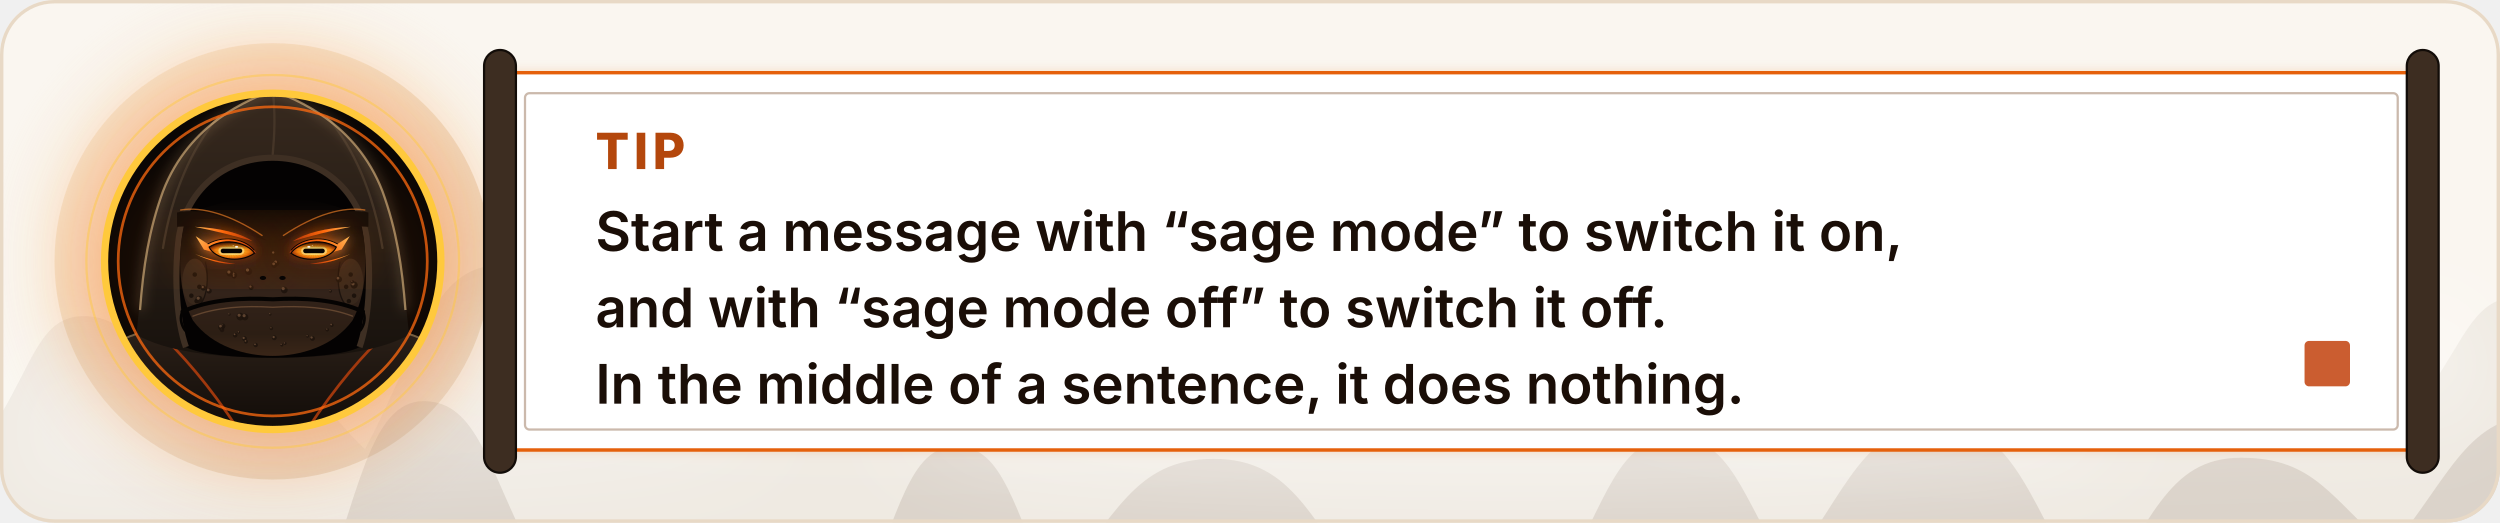
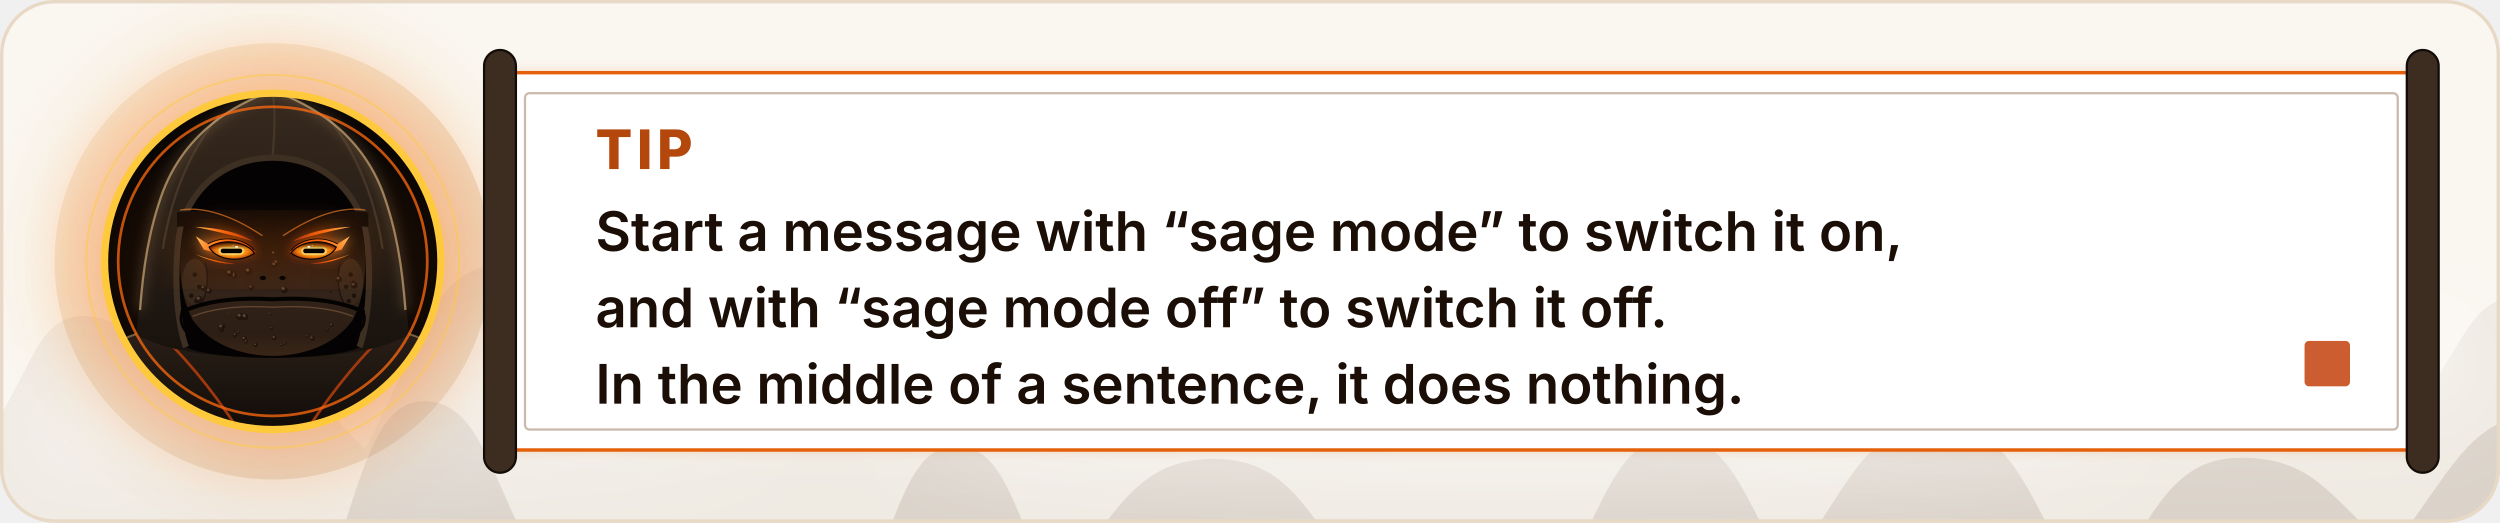
<svg xmlns="http://www.w3.org/2000/svg" viewBox="0 0 1100 230" width="1100" height="230" role="img" aria-label="The toad sage's tip: start a message with sage mode to switch it on, and with sage mode off to switch it off. In the middle of a sentence, it does nothing.">
  <style>.pulse{animation:pulse 5s ease-in-out infinite}@keyframes pulse{50%{opacity:.55}}@media (prefers-reduced-motion:reduce){.pulse{animation:none}}</style>
  <defs>
    <linearGradient id="tip-start-l-sky" x1="0" y1="0" x2="0" y2="1">
      <stop offset="0" stop-color="#080605" />
      <stop offset="0.45" stop-color="#1B120C" />
      <stop offset="0.72" stop-color="#22160E" />
      <stop offset="1" stop-color="#0A0706" />
    </linearGradient>
    <radialGradient id="tip-start-l-haze">
      <stop offset="0" stop-color="#FF8A2A" stop-opacity="0.6" />
      <stop offset="0.5" stop-color="#FF6A0F" stop-opacity="0.2" />
      <stop offset="1" stop-color="#FF6A0F" stop-opacity="0" />
    </radialGradient>
    <radialGradient id="tip-start-l-moonglow">
      <stop offset="0.55" stop-color="#F2CD96" stop-opacity="0.5" />
      <stop offset="1" stop-color="#F2CD96" stop-opacity="0" />
    </radialGradient>
    <radialGradient id="tip-start-l-moon" cx="0.4" cy="0.36" r="0.72">
      <stop offset="0" stop-color="#F8E7C6" />
      <stop offset="0.6" stop-color="#E4BC88" />
      <stop offset="1" stop-color="#B8844F" />
    </radialGradient>
    <radialGradient id="tip-start-l-iris" cx="0.51" cy="0.52" r="0.56">
      <stop offset="0" stop-color="#FFF4C2" />
      <stop offset="0.16" stop-color="#FFD54A" />
      <stop offset="0.4" stop-color="#FDB022" />
      <stop offset="0.66" stop-color="#EE7A0C" />
      <stop offset="0.86" stop-color="#A83E08" />
      <stop offset="1" stop-color="#4A1803" />
    </radialGradient>
    <linearGradient id="tip-start-l-lid" x1="0" y1="0.34" x2="0" y2="0.96">
      <stop offset="0" stop-color="#000" stop-opacity="0.85" />
      <stop offset="1" stop-color="#000" stop-opacity="0" />
    </linearGradient>
    <linearGradient id="tip-start-l-markR" x1="0" y1="0.5" x2="1" y2="0.3">
      <stop offset="0" stop-color="#B83A0A" />
      <stop offset="0.55" stop-color="#FF6A0F" />
      <stop offset="1" stop-color="#FFB050" />
    </linearGradient>
    <linearGradient id="tip-start-l-markL" x1="1" y1="0.5" x2="0" y2="0.3">
      <stop offset="0" stop-color="#B83A0A" />
      <stop offset="0.55" stop-color="#FF6A0F" />
      <stop offset="1" stop-color="#FFB050" />
    </linearGradient>
    <linearGradient id="tip-start-l-skin" x1="0" y1="0" x2="0" y2="1">
      <stop offset="0" stop-color="#040202" />
      <stop offset="0.32" stop-color="#1A110B" />
      <stop offset="0.6" stop-color="#33231A" />
      <stop offset="0.86" stop-color="#2C1E14" />
      <stop offset="1" stop-color="#3A2618" />
    </linearGradient>
    <linearGradient id="tip-start-l-robe" x1="0" y1="0" x2="0" y2="1">
      <stop offset="0" stop-color="#2B2018" />
      <stop offset="1" stop-color="#100B08" />
    </linearGradient>
    <linearGradient id="tip-start-l-bust" x1="0" y1="0" x2="0" y2="1">
      <stop offset="0" stop-color="#2B2018" />
      <stop offset="1" stop-color="#0A0604" />
    </linearGradient>
    <linearGradient id="tip-start-l-hood" x1="0" y1="0" x2="0" y2="1">
      <stop offset="0" stop-color="#382A1F" />
      <stop offset="1" stop-color="#18120D" />
    </linearGradient>
    <linearGradient id="tip-start-l-rock" x1="0" y1="0" x2="0" y2="1">
      <stop offset="0" stop-color="#33271D" />
      <stop offset="1" stop-color="#0D0907" />
    </linearGradient>
    <radialGradient id="tip-start-l-disc" cx="0.5" cy="0.42" r="0.62">
      <stop offset="0" stop-color="#3B2B1E" />
      <stop offset="1" stop-color="#100B08" />
    </radialGradient>
    <radialGradient id="tip-start-l-orb" cx="0.4" cy="0.38" r="0.65">
      <stop offset="0" stop-color="#FFF6D0" />
      <stop offset="0.45" stop-color="#FFC93C" />
      <stop offset="1" stop-color="#FF6A0F" />
    </radialGradient>
    <linearGradient id="tip-start-l-fall" x1="0" y1="0" x2="0" y2="1">
      <stop offset="0" stop-color="#F4E6CC" stop-opacity="0.95" />
      <stop offset="1" stop-color="#F4E6CC" stop-opacity="0" />
    </linearGradient>
    <linearGradient id="tip-start-l-word" x1="0" y1="0" x2="0" y2="1">
      <stop offset="0.2" stop-color="#FFF8EC" />
      <stop offset="0.5" stop-color="#FFD27A" />
      <stop offset="0.72" stop-color="#FF8A2A" />
      <stop offset="0.9" stop-color="#E2470A" />
    </linearGradient>
    <linearGradient id="tip-start-l-chief" x1="0" y1="0" x2="0" y2="1">
      <stop offset="0" stop-color="#FFA040" />
      <stop offset="1" stop-color="#F05A0A" />
    </linearGradient>
    <filter id="tip-start-l-wordglow" x="-10%" y="-20%" width="120%" height="140%">
      <feGaussianBlur in="SourceAlpha" stdDeviation="10" result="b" />
      <feFlood flood-color="#FF6A0F" flood-opacity="0.7" />
      <feComposite in2="b" operator="in" result="g" />
      <feMerge>
        <feMergeNode in="g" />
        <feMergeNode in="SourceGraphic" />
      </feMerge>
    </filter>
    <filter id="tip-start-l-glow" x="-50%" y="-50%" width="200%" height="200%">
      <feGaussianBlur in="SourceGraphic" stdDeviation="2.6" result="b" />
      <feMerge>
        <feMergeNode in="b" />
        <feMergeNode in="SourceGraphic" />
      </feMerge>
    </filter>
    <filter id="tip-start-l-blur" x="-50%" y="-50%" width="200%" height="200%">
      <feGaussianBlur stdDeviation="14" />
    </filter>
    <filter id="tip-start-l-mist" x="-30%" y="-200%" width="160%" height="500%">
      <feGaussianBlur stdDeviation="20" />
    </filter>
    <marker id="tip-start-l-hot" viewBox="0 0 12 12" refX="10" refY="6" markerWidth="9" markerHeight="9" markerUnits="userSpaceOnUse" orient="auto-start-reverse">
      <path d="M0 0 L12 6 L0 12 L3 6 z" fill="#E5600B" />
    </marker>
    <marker id="tip-start-l-muted" viewBox="0 0 12 12" refX="10" refY="6" markerWidth="9" markerHeight="9" markerUnits="userSpaceOnUse" orient="auto-start-reverse">
      <path d="M0 0 L12 6 L0 12 L3 6 z" fill="#A88B75" />
    </marker>
    <marker id="tip-start-l-bad" viewBox="0 0 12 12" refX="10" refY="6" markerWidth="9" markerHeight="9" markerUnits="userSpaceOnUse" orient="auto-start-reverse">
      <path d="M0 0 L12 6 L0 12 L3 6 z" fill="#C7361F" />
    </marker>
    <marker id="tip-start-l-loop" viewBox="0 0 12 12" refX="10" refY="6" markerWidth="9" markerHeight="9" markerUnits="userSpaceOnUse" orient="auto-start-reverse">
      <path d="M0 0 L12 6 L0 12 L3 6 z" fill="#B4470C" />
    </marker>
    <clipPath id="tip-start-l-frame">
      <rect width="1100" height="230" rx="24" />
    </clipPath>
  </defs>
  <g clip-path="url(#tip-start-l-frame)">
    <rect width="1100" height="230" rx="24" fill="#FAF6F0" />
    <circle cx="120" cy="115" r="129" fill="url(#tip-start-l-moonglow)" opacity="0.4" />
    <circle cx="120" cy="115" r="96" fill="url(#tip-start-l-moon)" opacity="0.3" />
    <path d="M-60 230 L-60 200 C-48 180.9 -45 165.3 -30 165.3 C-15 165.3 -12 173.3 0 183 C14.6 158.9 18.3 139.1 36.6 139.1 C54.8 139.1 58.5 152.3 73.1 168.5 C90.6 167.8 95 167.3 116.9 167.3 C138.7 167.3 143.1 181 160.6 197.7 C184.3 153.1 190.2 116.7 219.9 116.7 C249.5 116.7 255.4 152.3 279.1 195.9 C300.3 179.3 305.5 165.7 331.9 165.7 C358.3 165.7 363.6 169.3 384.7 173.7 C401.8 145.1 406 121.7 427.4 121.7 C448.7 121.7 452.9 152.6 470 190.5 C492.6 176.8 498.3 165.7 526.6 165.7 C554.8 165.7 560.5 164.2 583.1 162.3 C598.6 158 602.5 154.5 621.8 154.5 C641.2 154.5 645 159.8 660.5 166.3 C675.3 157.3 679 149.9 697.5 149.9 C715.9 149.9 719.6 157.1 734.4 166 C749.7 138.6 753.5 116.2 772.5 116.2 C791.6 116.2 795.4 140.7 810.7 170.5 C825.3 149.5 829 132.3 847.3 132.3 C865.6 132.3 869.2 160.3 883.9 194.6 C901.5 154 906 120.9 928 120.9 C950.1 120.9 954.5 153.3 972.2 193 C991.5 165.5 996.3 143.1 1020.5 143.1 C1044.7 143.1 1049.5 155.7 1068.9 171.1 C1084.8 148.8 1088.8 130.5 1108.6 130.5 C1128.5 130.5 1132.5 153.5 1148.4 181.6 C1165.2 163.6 1169.4 148.8 1190.5 148.8 C1211.5 148.8 1215.7 168.3 1232.6 192.1 L1232.6 230 Z" fill="#8C7867" opacity="0.1" />
    <path d="M-60 230 L-60 280 C-44 251 -40 227.2 -20 227.2 C0 227.2 4 241.7 20 259.5 C43.8 247.2 49.8 237.2 79.5 237.2 C109.2 237.2 115.2 251.2 139 268.4 C157.9 217.9 162.7 176.5 186.4 176.5 C210.1 176.5 214.8 206.4 233.8 242.9 C262.8 240.4 270 238.3 306.3 238.3 C342.6 238.3 349.9 249.6 378.9 263.5 C395.7 226.5 399.9 196.3 420.8 196.3 C441.8 196.3 446 224.7 462.8 259.5 C491.3 227.8 498.5 201.9 534.1 201.9 C569.8 201.9 576.9 230.5 605.5 265.5 C621.8 246 625.9 230.1 646.2 230.1 C666.6 230.1 670.6 241.4 686.9 255.1 C706.8 220.6 711.8 192.3 736.7 192.3 C761.5 192.3 766.5 218.6 786.4 250.8 C813.2 215.4 819.9 186.4 853.4 186.4 C886.8 186.4 893.5 222.7 920.3 267.1 C946.6 230.9 953.1 201.4 986 201.4 C1018.8 201.4 1025.4 219.5 1051.7 241.8 C1078.7 209.1 1085.4 182.4 1119.2 182.4 C1152.9 182.4 1159.7 220.3 1186.6 266.6 L1186.6 230 Z" fill="#8C7867" opacity="0.2" />
    <ellipse cx="80" cy="189.5" rx="262.2" ry="26" fill="#FFFFFF" opacity="0.3" filter="url(#tip-start-l-mist)" />
    <ellipse cx="399.8" cy="155.7" rx="218.8" ry="26" fill="#FFFFFF" opacity="0.4" filter="url(#tip-start-l-mist)" />
    <ellipse cx="663.8" cy="190.4" rx="273.4" ry="26" fill="#FFFFFF" opacity="0.4" filter="url(#tip-start-l-mist)" />
    <ellipse cx="929.3" cy="160.4" rx="221.4" ry="26" fill="#FFFFFF" opacity="0.4" filter="url(#tip-start-l-mist)" />
    <g class="pulse">
      <circle cx="120" cy="115" r="88" fill="#FF6A0F" opacity="0.34" filter="url(#tip-start-l-blur)" />
    </g>
    <circle cx="120" cy="115" r="82" fill="none" stroke="#FFC93C" stroke-width="1" opacity="0.45" />
    <defs>
      <clipPath id="tip-start-l-emblem">
        <circle cx="120" cy="115" r="74" />
      </clipPath>
    </defs>
    <circle cx="120" cy="115" r="74" fill="#0A0604" />
    <g clip-path="url(#tip-start-l-emblem)">
      <g class="pulse">
        <ellipse cx="120" cy="116.9" rx="81.8" ry="62.3" fill="url(#tip-start-l-haze)" opacity="0.48" />
      </g>
      <path d="M68.6 144.9 C54.6 148 39.8 155.1 33.5 175.3 L30.4 201 L209.6 201 L206.5 175.3 C200.2 155.1 185.4 148 171.4 144.9 Z" fill="url(#tip-start-l-bust)" />
      <path d="M61.6 146.5 C50.7 149.6 39 156.6 33.5 176.1" fill="none" stroke="#F2C88C" stroke-width="0.9" opacity="0.45" stroke-linecap="round" />
      <path d="M178.4 146.5 C189.3 149.6 201 156.6 206.5 176.1" fill="none" stroke="#F2C88C" stroke-width="0.9" opacity="0.45" stroke-linecap="round" />
      <path d="M73.3 149.6 C84.2 160.5 96.6 175.3 109.9 197.1" fill="none" stroke="#C2410C" stroke-width="1.2" opacity="0.8" stroke-linecap="round" />
      <path d="M166.7 149.6 C155.8 160.5 143.4 175.3 130.1 197.1" fill="none" stroke="#C2410C" stroke-width="1.2" opacity="0.8" stroke-linecap="round" />
      <path d="M120 39.8 C130.1 43.7 156.6 53.8 168.3 84.2 C175.3 102.1 177.6 124.7 180 147.3 C167.5 154.3 147.3 157.4 120 157.4 C92.7 157.4 72.5 154.3 60 147.3 C62.4 124.7 64.7 102.1 71.7 84.2 C83.4 53.8 109.9 43.7 120 39.8 Z" fill="url(#tip-start-l-hood)" />
      <path d="M95.9 51.5 C84.2 65.5 75.6 85 71.7 109.1" fill="none" stroke="#4A392B" stroke-width="1" opacity="0.8" stroke-linecap="round" />
      <path d="M144.1 51.5 C155.8 65.5 164.4 85 168.3 109.1" fill="none" stroke="#4A392B" stroke-width="1" opacity="0.8" stroke-linecap="round" />
      <path d="M120 39.8 C121.2 49.9 120.8 59.2 120 67.8" fill="none" stroke="#4A392B" stroke-width="1" stroke-linecap="round" opacity="0.8" />
      <path d="M61.6 136.4 C63.1 116.9 65.5 101.3 71.7 84.2 C83.4 53.8 109.9 43.7 120 39.8 C130.1 43.7 156.6 53.8 168.3 84.2 C174.5 101.3 176.9 116.9 178.4 136.4" fill="none" stroke="#F2C88C" stroke-width="1" opacity="0.6" filter="url(#tip-start-l-glow)" />
      <path d="M120 69.4 C142.6 69.4 158.2 85 161.3 104.4 C163.6 122.3 162.1 141.8 158.2 152.7 C147.3 159 92.7 159 81.8 152.7 C77.9 141.8 76.4 122.3 78.7 104.4 C81.8 85 97.4 69.4 120 69.4 Z" fill="#040202" />
      <path d="M81.8 152.7 C77.9 141.8 76.4 122.3 78.7 104.4 C81.8 85 97.4 69.4 120 69.4 C142.6 69.4 158.2 85 161.3 104.4 C163.6 122.3 162.1 141.8 158.2 152.7" fill="none" stroke="#3E2F23" stroke-width="2.7" />
      <path d="M81.1 98.2 C77.9 113 78.7 129.4 84.9 141 C93.5 152.7 108.3 156.6 120 156.6 C131.7 156.6 146.5 152.7 155.1 141 C161.3 129.4 162.1 113 158.9 98.2 C151.2 83.4 88.8 83.4 81.1 98.2 Z" fill="url(#tip-start-l-skin)" />
      <ellipse cx="85.7" cy="123.9" rx="5.5" ry="10.1" fill="#3A291C" opacity="0.85" />
      <path d="M90.4 115.3 C92 122.3 91.2 130.1 88.1 134" fill="none" stroke="#120C08" stroke-width="0.6" stroke-linecap="round" opacity="0.7" />
      <circle cx="85.7" cy="120.8" r="1" fill="#1D130C" />
      <circle cx="87.7" cy="126.2" r="1" fill="#1D130C" />
      <circle cx="84.2" cy="130.1" r="1" fill="#1D130C" />
      <circle cx="86.5" cy="132.5" r="1" fill="#1D130C" />
      <ellipse cx="154.3" cy="123.9" rx="5.5" ry="10.1" fill="#3A291C" opacity="0.85" />
      <path d="M149.6 115.3 C148 122.3 148.8 130.1 151.9 134" fill="none" stroke="#120C08" stroke-width="0.6" stroke-linecap="round" opacity="0.7" />
      <circle cx="154.3" cy="120.8" r="1" fill="#1D130C" />
      <circle cx="152.3" cy="126.2" r="1" fill="#1D130C" />
      <circle cx="155.8" cy="130.1" r="1" fill="#1D130C" />
      <circle cx="153.5" cy="132.5" r="1" fill="#1D130C" />
      <circle cx="103" cy="121" r="1.4" fill="#1D130C" opacity="0.85" />
      <circle cx="102.6" cy="120.5" r="0.6" fill="#9A7050" opacity="0.5" />
      <circle cx="92" cy="128" r="1.2" fill="#1D130C" opacity="0.85" />
      <circle cx="91.6" cy="127.6" r="0.6" fill="#9A7050" opacity="0.5" />
      <circle cx="145.4" cy="128.1" r="0.7" fill="#1D130C" opacity="0.85" />
      <circle cx="145.2" cy="127.9" r="0.3" fill="#9A7050" opacity="0.5" />
      <circle cx="98" cy="143.5" r="1.2" fill="#1D130C" opacity="0.85" />
      <circle cx="97.6" cy="143.1" r="0.6" fill="#9A7050" opacity="0.5" />
      <circle cx="105" cy="146.2" r="0.6" fill="#1D130C" opacity="0.85" />
      <circle cx="104.9" cy="146" r="0.3" fill="#9A7050" opacity="0.5" />
      <circle cx="121.7" cy="115.7" r="1.3" fill="#1D130C" opacity="0.85" />
      <circle cx="121.3" cy="115.2" r="0.6" fill="#9A7050" opacity="0.5" />
      <circle cx="155.8" cy="125.4" r="1.6" fill="#1D130C" opacity="0.85" />
      <circle cx="155.3" cy="124.9" r="0.7" fill="#9A7050" opacity="0.5" />
      <circle cx="155" cy="124" r="0.8" fill="#1D130C" opacity="0.85" />
      <circle cx="154.8" cy="123.7" r="0.3" fill="#9A7050" opacity="0.5" />
      <circle cx="100.9" cy="138.3" r="0.6" fill="#1D130C" opacity="0.85" />
      <circle cx="100.7" cy="138.1" r="0.3" fill="#9A7050" opacity="0.5" />
      <circle cx="120.7" cy="148.6" r="1.1" fill="#1D130C" opacity="0.85" />
      <circle cx="120.4" cy="148.3" r="0.5" fill="#9A7050" opacity="0.5" />
      <circle cx="89.5" cy="126.7" r="1.2" fill="#1D130C" opacity="0.85" />
      <circle cx="89.2" cy="126.3" r="0.5" fill="#9A7050" opacity="0.5" />
      <circle cx="124" cy="151.8" r="0.7" fill="#1D130C" opacity="0.85" />
      <circle cx="123.7" cy="151.5" r="0.3" fill="#9A7050" opacity="0.5" />
      <circle cx="125.1" cy="127.6" r="1.5" fill="#1D130C" opacity="0.85" />
      <circle cx="124.6" cy="127" r="0.7" fill="#9A7050" opacity="0.5" />
      <circle cx="125.4" cy="151.1" r="0.7" fill="#1D130C" opacity="0.85" />
      <circle cx="125.2" cy="150.9" r="0.3" fill="#9A7050" opacity="0.5" />
      <circle cx="103.5" cy="147.5" r="1" fill="#1D130C" opacity="0.85" />
      <circle cx="103.2" cy="147.1" r="0.4" fill="#9A7050" opacity="0.5" />
      <circle cx="149.1" cy="122.9" r="1.4" fill="#1D130C" opacity="0.85" />
      <circle cx="148.7" cy="122.4" r="0.6" fill="#9A7050" opacity="0.5" />
      <circle cx="107.6" cy="149" r="1.1" fill="#1D130C" opacity="0.85" />
      <circle cx="107.2" cy="148.7" r="0.5" fill="#9A7050" opacity="0.5" />
      <circle cx="105.7" cy="139.3" r="1.7" fill="#1D130C" opacity="0.85" />
      <circle cx="105.2" cy="138.7" r="0.7" fill="#9A7050" opacity="0.5" />
      <circle cx="119.4" cy="144.5" r="0.8" fill="#1D130C" opacity="0.85" />
      <circle cx="119.2" cy="144.2" r="0.3" fill="#9A7050" opacity="0.5" />
      <circle cx="120.7" cy="116.6" r="1.3" fill="#1D130C" opacity="0.85" />
      <circle cx="120.4" cy="116.1" r="0.6" fill="#9A7050" opacity="0.5" />
      <circle cx="97.7" cy="145.2" r="1" fill="#1D130C" opacity="0.85" />
      <circle cx="97.4" cy="144.8" r="0.4" fill="#9A7050" opacity="0.5" />
      <circle cx="146" cy="143.1" r="0.8" fill="#1D130C" opacity="0.85" />
      <circle cx="145.7" cy="142.8" r="0.4" fill="#9A7050" opacity="0.5" />
      <circle cx="103.1" cy="121.7" r="0.9" fill="#1D130C" opacity="0.85" />
      <circle cx="102.8" cy="121.4" r="0.4" fill="#9A7050" opacity="0.5" />
      <circle cx="118.9" cy="138.3" r="0.6" fill="#1D130C" opacity="0.85" />
      <circle cx="118.7" cy="138" r="0.3" fill="#9A7050" opacity="0.5" />
      <circle cx="87.6" cy="131.7" r="1.6" fill="#1D130C" opacity="0.85" />
      <circle cx="87.2" cy="131.2" r="0.7" fill="#9A7050" opacity="0.5" />
      <circle cx="137.5" cy="148.9" r="1.1" fill="#1D130C" opacity="0.85" />
      <circle cx="137.1" cy="148.5" r="0.5" fill="#9A7050" opacity="0.5" />
      <circle cx="109.4" cy="119.4" r="1.6" fill="#1D130C" opacity="0.85" />
      <circle cx="108.9" cy="118.8" r="0.7" fill="#9A7050" opacity="0.5" />
      <circle cx="107.8" cy="139.5" r="1.5" fill="#1D130C" opacity="0.85" />
      <circle cx="107.4" cy="138.9" r="0.7" fill="#9A7050" opacity="0.5" />
      <circle cx="144" cy="145.1" r="0.8" fill="#1D130C" opacity="0.85" />
      <circle cx="143.8" cy="144.8" r="0.3" fill="#9A7050" opacity="0.5" />
      <circle cx="97.4" cy="144" r="1.4" fill="#1D130C" opacity="0.85" />
      <circle cx="97" cy="143.5" r="0.6" fill="#9A7050" opacity="0.5" />
      <circle cx="110.5" cy="126.5" r="1.1" fill="#1D130C" opacity="0.85" />
      <circle cx="110.2" cy="126.1" r="0.5" fill="#9A7050" opacity="0.5" />
      <circle cx="135.3" cy="147.9" r="0.7" fill="#1D130C" opacity="0.85" />
      <circle cx="135.1" cy="147.7" r="0.3" fill="#9A7050" opacity="0.5" />
      <circle cx="120.5" cy="111.5" r="1.1" fill="#1D130C" opacity="0.85" />
      <circle cx="120.2" cy="111.1" r="0.5" fill="#9A7050" opacity="0.5" />
      <circle cx="101.1" cy="120.2" r="1.5" fill="#1D130C" opacity="0.85" />
      <circle cx="100.7" cy="119.7" r="0.7" fill="#9A7050" opacity="0.5" />
      <circle cx="112.5" cy="151.8" r="1" fill="#1D130C" opacity="0.85" />
      <circle cx="112.2" cy="151.5" r="0.4" fill="#9A7050" opacity="0.5" />
      <circle cx="108.2" cy="150.3" r="0.9" fill="#1D130C" opacity="0.85" />
      <circle cx="108" cy="150" r="0.4" fill="#9A7050" opacity="0.5" />
      <path d="M77.9 93.5 C87.3 91.2 101.3 95.1 117.7 106 C104.4 101.3 90.4 99 77.9 99.8 Z" fill="#120B07" />
      <path d="M162.1 93.5 C152.7 91.2 138.7 95.1 122.3 106 C135.6 101.3 149.6 99 162.1 99.8 Z" fill="#120B07" />
      <path d="M79.5 92.4 C88.8 90.8 101.3 94.3 115.3 103.6" fill="none" stroke="#FF8A2A" stroke-width="0.6" opacity="0.6" stroke-linecap="round" />
      <path d="M160.5 92.4 C151.2 90.8 138.7 94.3 124.7 103.6" fill="none" stroke="#FF8A2A" stroke-width="0.6" opacity="0.6" stroke-linecap="round" />
      <g class="pulse">
        <ellipse cx="100.5" cy="109.9" rx="17.9" ry="8.6" fill="#FF6A0F" opacity="0.45" filter="url(#tip-start-l-blur)" />
        <ellipse cx="139.5" cy="109.9" rx="17.9" ry="8.6" fill="#FF6A0F" opacity="0.45" filter="url(#tip-start-l-blur)" />
      </g>
      <defs>
        <clipPath id="tip-start-l-eye1">
          <path d="M112 111.4 C109 107 99.5 104.2 92 108.7 C94.4 113.9 105.1 116.3 112 111.4 Z" />
        </clipPath>
      </defs>
      <path d="M111.1 106.1 C105.8 102.6 96.5 100.2 85.7 99.8 C95.2 101.7 103.2 103.8 111.1 106.1 Z" fill="url(#tip-start-l-markL)" filter="url(#tip-start-l-glow)" />
      <path d="M112.6 111.1 C109.3 105.8 99.5 102.6 91.4 107.3 L86.1 103.9 L89.7 109.8 C98.1 112.5 106.1 112.5 112 111.4 Z" fill="url(#tip-start-l-markL)" filter="url(#tip-start-l-glow)" />
      <path d="M103.7 116.1 C97.3 116.4 91.4 114.4 85.9 111.8 C90.7 113.7 96.5 115.2 103.7 116.1 Z" fill="url(#tip-start-l-markL)" filter="url(#tip-start-l-glow)" />
      <path d="M112 111.4 C109 107 99.5 104.2 92 108.7 C94.4 113.9 105.1 116.3 112 111.4 Z" fill="url(#tip-start-l-iris)" />
      <g clip-path="url(#tip-start-l-eye1)">
        <path d="M99.6 110.5 L93.2 110.7 M99.7 110.8 L93.6 112.3 M99.9 111.1 L94.6 113.7 M100.3 111.3 L96.1 114.8 M100.8 111.5 L97.9 115.7 M101.4 111.6 L100 116.3 M101.9 111.6 L102.3 116.4 M102.5 111.6 L104.5 116.1 M103.1 111.4 L106.5 115.4 M103.5 111.2 L108.2 114.4 M103.8 111 L109.5 113.1 M104 110.7 L110.3 111.7 M104.1 110.4 L110.4 110.1 M104 110.1 L110 108.6 M103.7 109.8 L109.1 107.2 M103.3 109.5 L107.6 106 M102.9 109.4 L105.8 105.1 M102.3 109.3 L103.6 104.6 M101.7 109.2 L101.4 104.5 M101.1 109.3 L99.2 104.8 M100.6 109.4 L97.2 105.4 M100.2 109.6 L95.5 106.4 M99.8 109.9 L94.2 107.7 M99.6 110.2 L93.4 109.2" fill="none" stroke="#7A3203" stroke-width="0.1" opacity="0.3" />
        <g class="pulse">
          <rect x="96.1" y="108.6" width="11.4" height="3.6" rx="1.8" fill="#FFF1A8" opacity="0.5" />
        </g>
        <rect x="97.1" y="109.4" width="9.5" height="2" rx="1" fill="#050302" />
        <rect x="90.8" y="103.3" width="21.8" height="6.6" rx="0" fill="url(#tip-start-l-lid)" />
      </g>
      <path d="M112 111.4 C109 107 99.5 104.2 92 108.7 C94.4 113.9 105.1 116.3 112 111.4 Z" fill="none" stroke="#050302" stroke-width="0.5" />
      <path d="M111.8 110 C108.5 105.8 99.5 102.9 91.5 107.3" fill="none" stroke="#050302" stroke-width="0.4" stroke-linecap="round" />
      <ellipse cx="104.1" cy="108.6" rx="0.7" ry="0.4" fill="#FFFFFF" opacity="0.92" />
      <circle cx="102.6" cy="108.1" r="0.2" fill="#FFFFFF" opacity="0.8" />
      <defs>
        <clipPath id="tip-start-l-eye2">
          <path d="M128 111.4 C131 107 140.5 104.2 148 108.7 C145.6 113.9 134.9 116.3 128 111.4 Z" />
        </clipPath>
      </defs>
      <path d="M128.9 106.1 C134.2 102.6 143.5 100.2 154.3 99.8 C144.8 101.7 136.8 103.8 128.9 106.1 Z" fill="url(#tip-start-l-markR)" filter="url(#tip-start-l-glow)" />
      <path d="M127.4 111.1 C130.7 105.8 140.5 102.6 148.6 107.3 L153.9 103.9 L150.3 109.8 C141.9 112.5 133.9 112.5 128 111.4 Z" fill="url(#tip-start-l-markR)" filter="url(#tip-start-l-glow)" />
      <path d="M136.3 116.1 C142.7 116.4 148.6 114.4 154.1 111.8 C149.3 113.7 143.5 115.2 136.3 116.1 Z" fill="url(#tip-start-l-markR)" filter="url(#tip-start-l-glow)" />
      <path d="M128 111.4 C131 107 140.5 104.2 148 108.7 C145.6 113.9 134.9 116.3 128 111.4 Z" fill="url(#tip-start-l-iris)" />
      <g clip-path="url(#tip-start-l-eye2)">
        <path d="M140.4 110.5 L146.8 110.7 M140.3 110.8 L146.4 112.3 M140.1 111.1 L145.4 113.7 M139.7 111.3 L143.9 114.8 M139.2 111.5 L142.1 115.7 M138.6 111.6 L140 116.3 M138.1 111.6 L137.7 116.4 M137.5 111.6 L135.5 116.1 M136.9 111.4 L133.5 115.4 M136.5 111.2 L131.8 114.4 M136.2 111 L130.5 113.1 M136 110.7 L129.7 111.7 M135.9 110.4 L129.6 110.1 M136 110.1 L130 108.6 M136.3 109.8 L130.9 107.2 M136.7 109.5 L132.4 106 M137.1 109.4 L134.2 105.1 M137.7 109.3 L136.4 104.6 M138.3 109.2 L138.6 104.5 M138.9 109.3 L140.8 104.8 M139.4 109.4 L142.8 105.4 M139.8 109.6 L144.5 106.4 M140.2 109.9 L145.8 107.7 M140.4 110.2 L146.6 109.2" fill="none" stroke="#7A3203" stroke-width="0.1" opacity="0.3" />
        <g class="pulse">
          <rect x="132.5" y="108.6" width="11.4" height="3.6" rx="1.8" fill="#FFF1A8" opacity="0.5" />
        </g>
        <rect x="133.4" y="109.4" width="9.5" height="2" rx="1" fill="#050302" />
        <rect x="127.3" y="103.3" width="21.8" height="6.6" rx="0" fill="url(#tip-start-l-lid)" />
      </g>
      <path d="M128 111.4 C131 107 140.5 104.2 148 108.7 C145.6 113.9 134.9 116.3 128 111.4 Z" fill="none" stroke="#050302" stroke-width="0.5" />
      <path d="M128.2 110 C131.5 105.8 140.5 102.9 148.5 107.3" fill="none" stroke="#050302" stroke-width="0.4" stroke-linecap="round" />
      <ellipse cx="135.9" cy="108.6" rx="0.7" ry="0.4" fill="#FFFFFF" opacity="0.92" />
      <circle cx="137.4" cy="108.1" r="0.2" fill="#FFFFFF" opacity="0.8" />
      <ellipse cx="115.7" cy="122.3" rx="1.4" ry="0.9" fill="#070403" />
      <ellipse cx="124.3" cy="122.3" rx="1.4" ry="0.9" fill="#070403" />
      <path d="M84.9 139.1 C95.1 135.2 107.5 134.4 120 135.2 C132.5 134.4 144.9 135.2 155.1 139.1" fill="none" stroke="#8A6242" stroke-width="0.6" stroke-linecap="round" opacity="0.55" />
      <path d="M80.3 137.1 C92 131.7 106.8 130.9 120 131.7 C133.2 130.9 148 131.7 159.7 137.1" fill="none" stroke="#050302" stroke-width="1.8" stroke-linecap="round" />
      <path d="M80.3 137.1 C79.1 139.5 79.5 142.6 81.4 145.3" fill="none" stroke="#050302" stroke-width="1.2" stroke-linecap="round" />
      <path d="M159.7 137.1 C160.9 139.5 160.5 142.6 158.6 145.3" fill="none" stroke="#050302" stroke-width="1.2" stroke-linecap="round" />
    </g>
    <circle cx="120" cy="115" r="74" fill="none" stroke="#FFC93C" stroke-width="3.2" />
    <circle cx="120" cy="115" r="68" fill="none" stroke="#FF6A0F" stroke-width="1.2" opacity="0.75" />
    <rect x="222" y="32" width="842" height="166" rx="4" fill="#E5600B" opacity="0.25" filter="url(#tip-start-l-glow)" />
    <rect x="222" y="32" width="842" height="166" rx="4" fill="#FFFFFF" stroke="#E5600B" stroke-width="1.5" />
    <rect x="231" y="41" width="824" height="148" rx="2" fill="none" stroke="#A88B75" stroke-width="1" opacity="0.6" />
    <rect x="213" y="22" width="14" height="186" rx="7" fill="#3D2D21" stroke="#120C08" stroke-width="1" />
    <rect x="1059" y="22" width="14" height="186" rx="7" fill="#3D2D21" stroke="#120C08" stroke-width="1" />
    <rect x="1014" y="150" width="20" height="20" rx="2" fill="#C2410C" opacity="0.85" />
-     <text x="262" y="74.4" font-family="-apple-system, BlinkMacSystemFont, 'Segoe UI', Inter, Helvetica, Arial, sans-serif" font-size="22" font-weight="800" fill="#B4470C" text-anchor="start" letter-spacing="2">
+     <text x="262" y="74.4" font-family="-apple-system, BlinkMacSystemFont, 'Segoe UI', Inter, Helvetica, Arial, sans-serif" font-size="24" font-weight="800" fill="#B4470C" text-anchor="start" letter-spacing="2">
      <tspan x="262" dy="0">TIP</tspan>
    </text>
    <text x="262" y="110.4" font-family="-apple-system, BlinkMacSystemFont, 'Segoe UI', Inter, Helvetica, Arial, sans-serif" font-size="24" font-weight="600" fill="#1A0E07" text-anchor="start">
      <tspan x="262" dy="0">Start a message with “sage mode” to switch it on,</tspan>
      <tspan x="262" dy="33.6">and with “sage mode off” to switch it off.</tspan>
      <tspan x="262" dy="33.6">In the middle of a sentence, it does nothing.</tspan>
    </text>
  </g>
  <rect x="0.75" y="0.75" width="1098.5" height="228.5" rx="23.25" fill="none" stroke="#E8D9C6" stroke-width="1.5" />
</svg>
